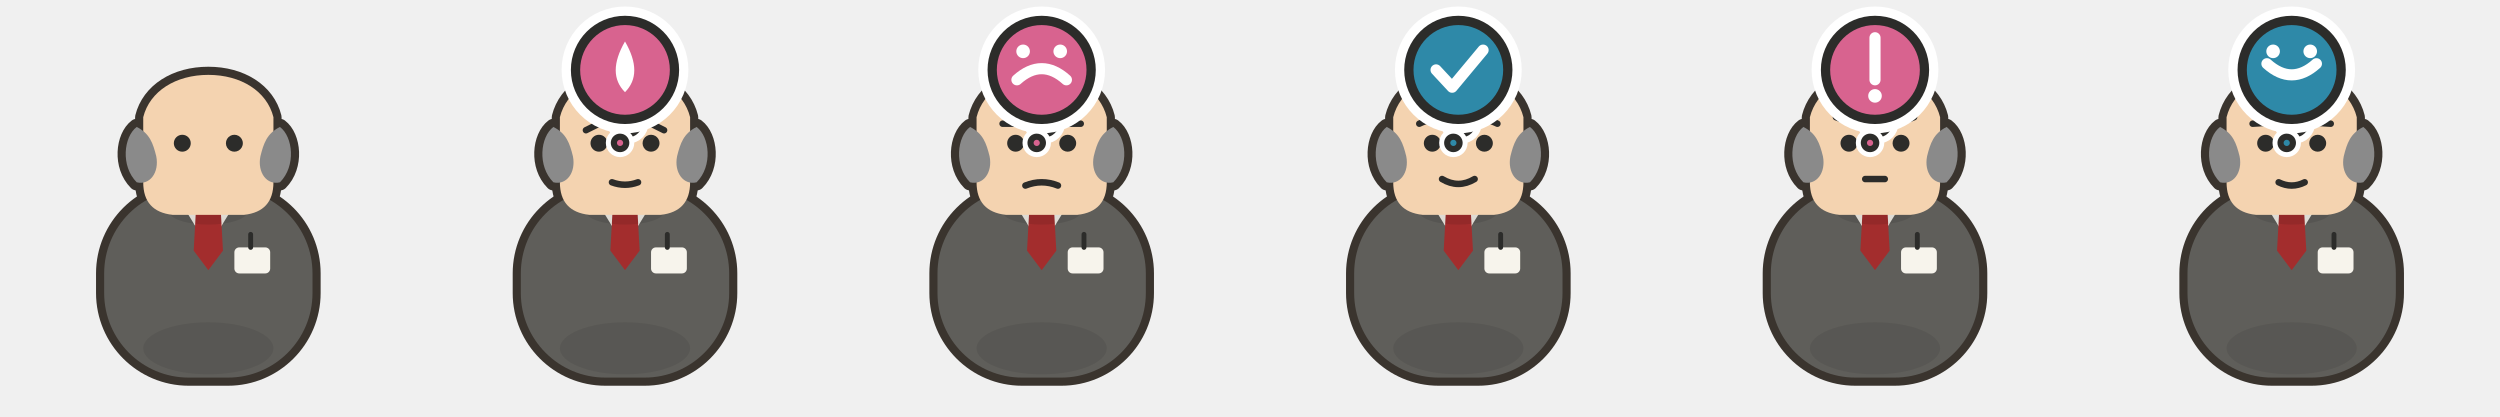
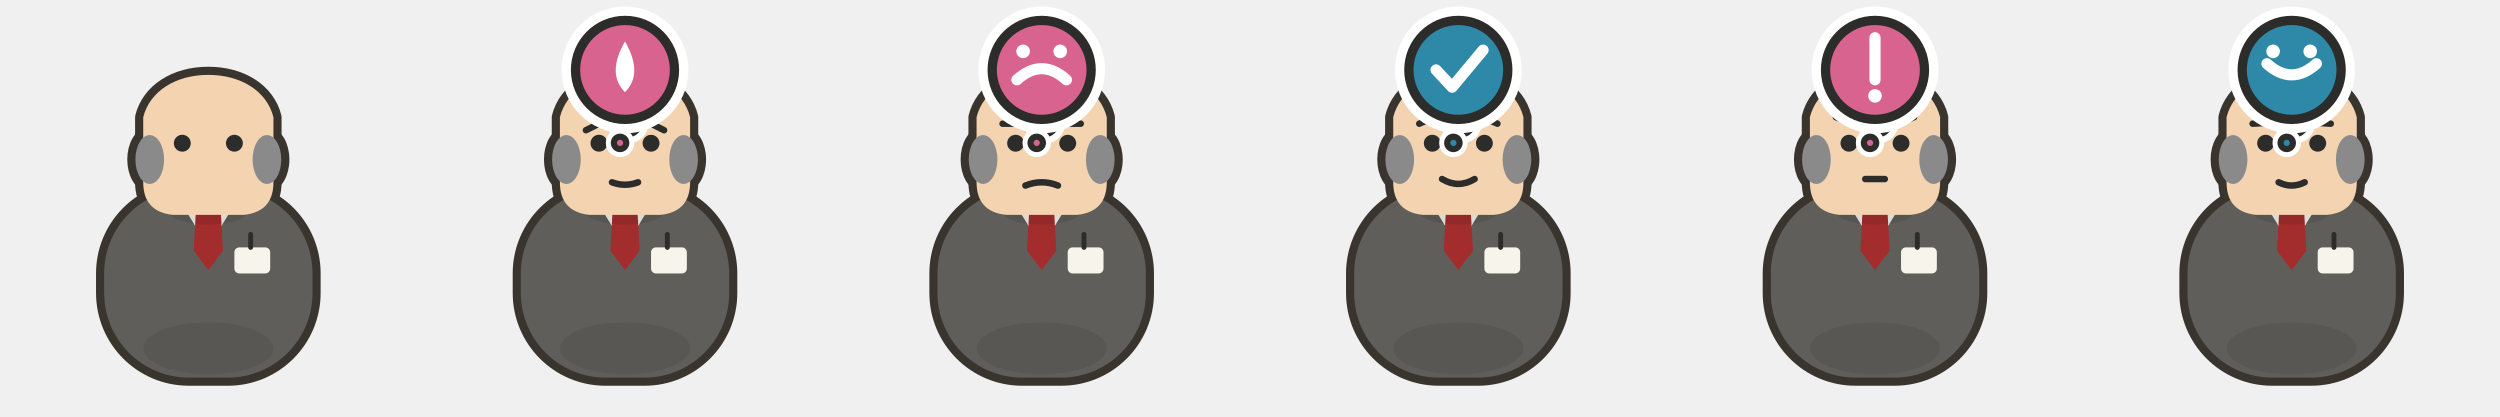
<svg xmlns="http://www.w3.org/2000/svg" viewBox="0 0 768 128" width="768" height="128">
  <g transform="translate(0 0)">
    <path d="M 48 113 a 16 4.5 0 1 0 32 0 a 16 4.5 0 1 0 -32 0 Z" fill="#000000" opacity="0.12" />
    <g transform="translate(64 0) scale(1 1) translate(-64 0)">
      <g transform="translate(64 87)">
        <path d="M -6 -29 h 12 a 26 26 0 0 1 26 26 v 6 a 26 26 0 0 1 -26 26 h -12 a 26 26 0 0 1 -26 -26 v -6 a 26 26 0 0 1 26 -26 Z" fill="#3A342E" stroke="#3A342E" stroke-width="5" stroke-linejoin="round" stroke-linecap="round" />
      </g>
    </g>
    <g transform="translate(64 58) scale(1) translate(-64 -58)">
      <g transform="translate(64 44)">
        <path d="M0-21C10-21 18-16 20-8L20 12Q20 21 11 22H-11Q-20 21-20 12L-20-8C-18-16-10-21 0-21Z" fill="#3A342E" stroke="#3A342E" stroke-width="5" stroke-linejoin="round" stroke-linecap="round" />
      </g>
      <g transform="translate(64 44)">
-         <path d="M -22 -5 C -26 -2 -27 7 -22 12 C -18 13 -15 9 -16 4 C -17 0 -18 -3 -22 -5 Z" fill="#3A342E" stroke="#3A342E" stroke-width="5" stroke-linejoin="round" stroke-linecap="round" />
-         <path d="M 22 -5 C 26 -2 27 7 22 12 C 18 13 15 9 16 4 C 17 0 18 -3 22 -5 Z" fill="#3A342E" stroke="#3A342E" stroke-width="5" stroke-linejoin="round" stroke-linecap="round" />
-       </g>
-     </g>
-     <g transform="translate(64 0) scale(1 1) translate(-64 0)">
-       <g transform="translate(64 87)">
-         <path d="M -6 -29 h 12 a 26 26 0 0 1 26 26 v 6 a 26 26 0 0 1 -26 26 h -12 a 26 26 0 0 1 -26 -26 v -6 a 26 26 0 0 1 26 -26 Z" fill="#5F5E5A" />
-         <path d="M -20 20 a 20 8 0 1 0 40 0 a 20 8 0 1 0 -40 0 Z" fill="#00000012" />
-       </g>
-       <g transform="translate(64 87)">
-         <path d="M -11 -29 L 0 -11 L 11 -29 Z" fill="#F5F2EA" />
-         <path d="M -3.5 -28 L 3.5 -28 L 4.5 -10 L 0 -4 L -4.5 -10 Z" fill="#A32D2D" />
-       </g>
-       <g transform="translate(64 80)">
-         <path d="M 9.5 -4 h 8 a 1.5 1.5 0 0 1 1.5 1.5 v 5 a 1.5 1.5 0 0 1 -1.5 1.5 h -8 a 1.5 1.5 0 0 1 -1.5 -1.5 v -5 a 1.5 1.5 0 0 1 1.5 -1.5 Z" fill="#F7F4EC" />
-         <path d="M 13 -4 L 13 -8" fill="none" stroke="#2C2C2A" stroke-width="1.5" stroke-linecap="round" stroke-linejoin="round" />
-       </g>
-       <g transform="translate(64 87)">
-         <path d="M -12 -22 a 12 4 0 1 0 24 0 a 12 4 0 1 0 -24 0 Z" fill="#00000018" />
-       </g>
-     </g>
-     <g transform="translate(64 58) scale(1) translate(-64 -58)">
-       <g transform="translate(64 44)">
-         <path d="M0-21C10-21 18-16 20-8L20 12Q20 21 11 22H-11Q-20 21-20 12L-20-8C-18-16-10-21 0-21Z" fill="#F4D3B0" />
-         <path d="M-10.6 0C-10.6 1.436-9.436 2.6-8 2.6-6.564 2.6-5.4 1.436-5.4 0-5.4-1.436-6.564-2.6-8-2.6-9.436-2.6-10.6-1.436-10.6 0Z" fill="#2C2C2A" />
-         <path d="M5.4 0C5.4 0.929 5.896 1.787 6.7 2.252 7.504 2.716 8.496 2.716 9.3 2.252 10.104 1.787 10.6 0.929 10.6 0 10.6-0.929 10.104-1.787 9.3-2.252 8.496-2.716 7.504-2.716 6.7-2.252 5.896-1.787 5.4-0.929 5.4 0Z" fill="#2C2C2A" />
-       </g>
-       <g transform="translate(64 44)">
-         <path d="M -22 -5 C -26 -2 -27 7 -22 12 C -18 13 -15 9 -16 4 C -17 0 -18 -3 -22 -5 Z" fill="#8A8A8A" />
-         <path d="M 22 -5 C 26 -2 27 7 22 12 C 18 13 15 9 16 4 C 17 0 18 -3 22 -5 Z" fill="#8A8A8A" />
+         <path d="M -22.4 5 a 4.4 7.5 0 1 0 8.8 0 a 4.4 7.5 0 1 0 -8.8 0 Z" fill="#3A342E" stroke="#3A342E" stroke-width="5" stroke-linejoin="round" stroke-linecap="round" />
+         <path d="M 13.6 5 a 4.4 7.5 0 1 0 8.8 0 a 4.4 7.5 0 1 0 -8.8 0 Z" fill="#3A342E" stroke="#3A342E" stroke-width="5" stroke-linejoin="round" stroke-linecap="round" />
+       </g>
+     </g>
+     <g transform="translate(64 0) scale(1 1) translate(-64 0)">
+       <g transform="translate(64 87)">
+         <path d="M -6 -29 h 12 a 26 26 0 0 1 26 26 v 6 a 26 26 0 0 1 -26 26 h -12 a 26 26 0 0 1 -26 -26 v -6 a 26 26 0 0 1 26 -26 Z" fill="#5F5E5A" />
+         <path d="M -20 20 a 20 8 0 1 0 40 0 a 20 8 0 1 0 -40 0 Z" fill="#00000012" />
+       </g>
+       <g transform="translate(64 87)">
+         <path d="M -11 -29 L 0 -11 L 11 -29 Z" fill="#F5F2EA" />
+         <path d="M -3.5 -28 L 3.5 -28 L 4.5 -10 L 0 -4 L -4.5 -10 Z" fill="#A32D2D" />
+       </g>
+       <g transform="translate(64 80)">
+         <path d="M 9.5 -4 h 8 a 1.5 1.5 0 0 1 1.5 1.5 v 5 a 1.5 1.5 0 0 1 -1.5 1.5 h -8 a 1.5 1.5 0 0 1 -1.5 -1.5 v -5 a 1.5 1.5 0 0 1 1.5 -1.5 Z" fill="#F7F4EC" />
+         <path d="M 13 -4 L 13 -8" fill="none" stroke="#2C2C2A" stroke-width="1.5" stroke-linecap="round" stroke-linejoin="round" />
+       </g>
+       <g transform="translate(64 87)">
+         <path d="M -12 -22 a 12 4 0 1 0 24 0 a 12 4 0 1 0 -24 0 Z" fill="#00000018" />
+       </g>
+     </g>
+     <g transform="translate(64 58) scale(1) translate(-64 -58)">
+       <g transform="translate(64 44)">
+         <path d="M0-21C10-21 18-16 20-8L20 12Q20 21 11 22H-11Q-20 21-20 12L-20-8C-18-16-10-21 0-21Z" fill="#F4D3B0" />
+         <path d="M-10.6 0C-10.6 1.436-9.436 2.6-8 2.6-6.564 2.6-5.4 1.436-5.4 0-5.4-1.436-6.564-2.6-8-2.6-9.436-2.6-10.6-1.436-10.6 0Z" fill="#2C2C2A" />
+         <path d="M5.4 0C5.4 0.929 5.896 1.787 6.7 2.252 7.504 2.716 8.496 2.716 9.3 2.252 10.104 1.787 10.6 0.929 10.6 0 10.6-0.929 10.104-1.787 9.3-2.252 8.496-2.716 7.504-2.716 6.7-2.252 5.896-1.787 5.4-0.929 5.4 0Z" fill="#2C2C2A" />
+       </g>
+       <g transform="translate(64 44)">
+         <path d="M -22.4 5 a 4.4 7.5 0 1 0 8.8 0 a 4.4 7.5 0 1 0 -8.8 0 Z" fill="#8A8A8A" />
+         <path d="M 13.6 5 a 4.4 7.5 0 1 0 8.8 0 a 4.4 7.5 0 1 0 -8.8 0 Z" fill="#8A8A8A" />
      </g>
    </g>
  </g>
  <g transform="translate(128 0)">
    <path d="M 48 113 a 16 4.5 0 1 0 32 0 a 16 4.5 0 1 0 -32 0 Z" fill="#000000" opacity="0.12" />
    <g transform="translate(64 0) scale(1 1) translate(-64 0)">
      <g transform="translate(64 87)">
        <path d="M -6 -29 h 12 a 26 26 0 0 1 26 26 v 6 a 26 26 0 0 1 -26 26 h -12 a 26 26 0 0 1 -26 -26 v -6 a 26 26 0 0 1 26 -26 Z" fill="#3A342E" stroke="#3A342E" stroke-width="5" stroke-linejoin="round" stroke-linecap="round" />
      </g>
    </g>
    <g transform="translate(64 58) scale(1) translate(-64 -58)">
      <g transform="translate(64 44)">
        <path d="M0-21C10-21 18-16 20-8L20 12Q20 21 11 22H-11Q-20 21-20 12L-20-8C-18-16-10-21 0-21Z" fill="#3A342E" stroke="#3A342E" stroke-width="5" stroke-linejoin="round" stroke-linecap="round" />
      </g>
      <g transform="translate(64 44)">
-         <path d="M -22 -5 C -26 -2 -27 7 -22 12 C -18 13 -15 9 -16 4 C -17 0 -18 -3 -22 -5 Z" fill="#3A342E" stroke="#3A342E" stroke-width="5" stroke-linejoin="round" stroke-linecap="round" />
-         <path d="M 22 -5 C 26 -2 27 7 22 12 C 18 13 15 9 16 4 C 17 0 18 -3 22 -5 Z" fill="#3A342E" stroke="#3A342E" stroke-width="5" stroke-linejoin="round" stroke-linecap="round" />
+         <path d="M -22.4 5 a 4.4 7.5 0 1 0 8.8 0 a 4.4 7.5 0 1 0 -8.8 0 Z" fill="#3A342E" stroke="#3A342E" stroke-width="5" stroke-linejoin="round" stroke-linecap="round" />
+         <path d="M 13.6 5 a 4.4 7.5 0 1 0 8.8 0 a 4.4 7.5 0 1 0 -8.8 0 Z" fill="#3A342E" stroke="#3A342E" stroke-width="5" stroke-linejoin="round" stroke-linecap="round" />
      </g>
    </g>
    <g transform="translate(64 0) scale(1 1) translate(-64 0)">
      <g transform="translate(64 87)">
        <path d="M -6 -29 h 12 a 26 26 0 0 1 26 26 v 6 a 26 26 0 0 1 -26 26 h -12 a 26 26 0 0 1 -26 -26 v -6 a 26 26 0 0 1 26 -26 Z" fill="#5F5E5A" />
        <path d="M -20 20 a 20 8 0 1 0 40 0 a 20 8 0 1 0 -40 0 Z" fill="#00000012" />
      </g>
      <g transform="translate(64 87)">
        <path d="M -11 -29 L 0 -11 L 11 -29 Z" fill="#F5F2EA" />
        <path d="M -3.5 -28 L 3.5 -28 L 4.5 -10 L 0 -4 L -4.5 -10 Z" fill="#A32D2D" />
      </g>
      <g transform="translate(64 80)">
        <path d="M 9.5 -4 h 8 a 1.5 1.5 0 0 1 1.5 1.5 v 5 a 1.5 1.5 0 0 1 -1.5 1.5 h -8 a 1.5 1.5 0 0 1 -1.5 -1.5 v -5 a 1.5 1.5 0 0 1 1.5 -1.5 Z" fill="#F7F4EC" />
        <path d="M 13 -4 L 13 -8" fill="none" stroke="#2C2C2A" stroke-width="1.5" stroke-linecap="round" stroke-linejoin="round" />
      </g>
      <g transform="translate(64 87)">
        <path d="M -12 -22 a 12 4 0 1 0 24 0 a 12 4 0 1 0 -24 0 Z" fill="#00000018" />
      </g>
    </g>
    <g transform="translate(64 58) scale(1) translate(-64 -58)">
      <g transform="translate(64 44)">
        <path d="M0-21C10-21 18-16 20-8L20 12Q20 21 11 22H-11Q-20 21-20 12L-20-8C-18-16-10-21 0-21Z" fill="#F4D3B0" />
        <path d="M-10.6 0C-10.6 1.436-9.436 2.6-8 2.6-6.564 2.6-5.4 1.436-5.4 0-5.4-1.436-6.564-2.6-8-2.6-9.436-2.6-10.6-1.436-10.6 0Z" fill="#2C2C2A" />
        <path d="M5.4 0C5.4 0.929 5.896 1.787 6.7 2.252 7.504 2.716 8.496 2.716 9.3 2.252 10.104 1.787 10.6 0.929 10.6 0 10.6-0.929 10.104-1.787 9.3-2.252 8.496-2.716 7.504-2.716 6.7-2.252 5.896-1.787 5.4-0.929 5.4 0Z" fill="#2C2C2A" />
      </g>
      <g transform="translate(64 44)">
        <path d="M -12 -4 L -4 -8" fill="none" stroke="#2C2C2A" stroke-width="2" stroke-linecap="round" stroke-linejoin="round" />
        <path d="M 4 -8 L 12 -4" fill="none" stroke="#2C2C2A" stroke-width="2" stroke-linecap="round" stroke-linejoin="round" />
        <path d="M -4 12 Q 0 13.5 4 12" fill="none" stroke="#2C2C2A" stroke-width="2" stroke-linecap="round" stroke-linejoin="round" />
      </g>
      <g transform="translate(64 44)">
-         <path d="M -22 -5 C -26 -2 -27 7 -22 12 C -18 13 -15 9 -16 4 C -17 0 -18 -3 -22 -5 Z" fill="#8A8A8A" />
-         <path d="M 22 -5 C 26 -2 27 7 22 12 C 18 13 15 9 16 4 C 17 0 18 -3 22 -5 Z" fill="#8A8A8A" />
+         <path d="M -22.4 5 a 4.4 7.5 0 1 0 8.8 0 a 4.4 7.5 0 1 0 -8.8 0 Z" fill="#8A8A8A" />
+         <path d="M 13.6 5 a 4.4 7.5 0 1 0 8.8 0 a 4.4 7.5 0 1 0 -8.8 0 Z" fill="#8A8A8A" />
      </g>
    </g>
    <g transform="translate(64 21.475) scale(1.9)">
      <path d="M -1.2 8.6 a 1.7 1.7 0 1 0 3.4 0 a 1.7 1.7 0 1 0 -3.4 0 Z" fill="none" stroke="#FFFFFF" stroke-width="3.2" stroke-linejoin="round" />
      <path d="M -1.2 8.6 a 1.7 1.7 0 1 0 3.4 0 a 1.7 1.7 0 1 0 -3.4 0 Z" fill="#D8638F" stroke="#2C2C2A" stroke-width="1.2" stroke-linejoin="round" />
      <path d="M -1.8 11.8 a 1 1 0 1 0 2 0 a 1 1 0 1 0 -2 0 Z" fill="none" stroke="#FFFFFF" stroke-width="2.6" stroke-linejoin="round" />
      <path d="M -1.8 11.8 a 1 1 0 1 0 2 0 a 1 1 0 1 0 -2 0 Z" fill="#D8638F" stroke="#2C2C2A" stroke-width="1" stroke-linejoin="round" />
      <path d="M -8 0 a 8 8 0 1 0 16 0 a 8 8 0 1 0 -16 0 Z" fill="none" stroke="#FFFFFF" stroke-width="4.5" stroke-linejoin="round" />
      <path d="M -8 0 a 8 8 0 1 0 16 0 a 8 8 0 1 0 -16 0 Z" fill="#D8638F" stroke="#2C2C2A" stroke-width="1.5" stroke-linejoin="round" />
      <path d="M 0 -4.6 Q 3 0.6 0 3.6 Q -3 0.6 0 -4.6 Z" fill="#FFFFFF" />
    </g>
  </g>
  <g transform="translate(256 0)">
    <path d="M 48 113 a 16 4.5 0 1 0 32 0 a 16 4.5 0 1 0 -32 0 Z" fill="#000000" opacity="0.12" />
    <g transform="translate(64 0) scale(1 1) translate(-64 0)">
      <g transform="translate(64 87)">
        <path d="M -6 -29 h 12 a 26 26 0 0 1 26 26 v 6 a 26 26 0 0 1 -26 26 h -12 a 26 26 0 0 1 -26 -26 v -6 a 26 26 0 0 1 26 -26 Z" fill="#3A342E" stroke="#3A342E" stroke-width="5" stroke-linejoin="round" stroke-linecap="round" />
      </g>
    </g>
    <g transform="translate(64 58) scale(1) translate(-64 -58)">
      <g transform="translate(64 44)">
        <path d="M0-21C10-21 18-16 20-8L20 12Q20 21 11 22H-11Q-20 21-20 12L-20-8C-18-16-10-21 0-21Z" fill="#3A342E" stroke="#3A342E" stroke-width="5" stroke-linejoin="round" stroke-linecap="round" />
      </g>
      <g transform="translate(64 44)">
-         <path d="M -22 -5 C -26 -2 -27 7 -22 12 C -18 13 -15 9 -16 4 C -17 0 -18 -3 -22 -5 Z" fill="#3A342E" stroke="#3A342E" stroke-width="5" stroke-linejoin="round" stroke-linecap="round" />
-         <path d="M 22 -5 C 26 -2 27 7 22 12 C 18 13 15 9 16 4 C 17 0 18 -3 22 -5 Z" fill="#3A342E" stroke="#3A342E" stroke-width="5" stroke-linejoin="round" stroke-linecap="round" />
+         <path d="M -22.4 5 a 4.4 7.5 0 1 0 8.8 0 a 4.4 7.5 0 1 0 -8.8 0 Z" fill="#3A342E" stroke="#3A342E" stroke-width="5" stroke-linejoin="round" stroke-linecap="round" />
+         <path d="M 13.6 5 a 4.4 7.5 0 1 0 8.8 0 a 4.4 7.5 0 1 0 -8.8 0 Z" fill="#3A342E" stroke="#3A342E" stroke-width="5" stroke-linejoin="round" stroke-linecap="round" />
      </g>
    </g>
    <g transform="translate(64 0) scale(1 1) translate(-64 0)">
      <g transform="translate(64 87)">
        <path d="M -6 -29 h 12 a 26 26 0 0 1 26 26 v 6 a 26 26 0 0 1 -26 26 h -12 a 26 26 0 0 1 -26 -26 v -6 a 26 26 0 0 1 26 -26 Z" fill="#5F5E5A" />
        <path d="M -20 20 a 20 8 0 1 0 40 0 a 20 8 0 1 0 -40 0 Z" fill="#00000012" />
      </g>
      <g transform="translate(64 87)">
        <path d="M -11 -29 L 0 -11 L 11 -29 Z" fill="#F5F2EA" />
        <path d="M -3.5 -28 L 3.5 -28 L 4.5 -10 L 0 -4 L -4.5 -10 Z" fill="#A32D2D" />
      </g>
      <g transform="translate(64 80)">
        <path d="M 9.5 -4 h 8 a 1.5 1.5 0 0 1 1.5 1.5 v 5 a 1.5 1.5 0 0 1 -1.5 1.5 h -8 a 1.5 1.5 0 0 1 -1.5 -1.5 v -5 a 1.5 1.5 0 0 1 1.5 -1.5 Z" fill="#F7F4EC" />
        <path d="M 13 -4 L 13 -8" fill="none" stroke="#2C2C2A" stroke-width="1.5" stroke-linecap="round" stroke-linejoin="round" />
      </g>
      <g transform="translate(64 87)">
        <path d="M -12 -22 a 12 4 0 1 0 24 0 a 12 4 0 1 0 -24 0 Z" fill="#00000018" />
      </g>
    </g>
    <g transform="translate(64 58) scale(1) translate(-64 -58)">
      <g transform="translate(64 44)">
        <path d="M0-21C10-21 18-16 20-8L20 12Q20 21 11 22H-11Q-20 21-20 12L-20-8C-18-16-10-21 0-21Z" fill="#F4D3B0" />
        <path d="M-10.6 0C-10.6 1.436-9.436 2.6-8 2.6-6.564 2.6-5.4 1.436-5.4 0-5.4-1.436-6.564-2.6-8-2.6-9.436-2.6-10.6-1.436-10.6 0Z" fill="#2C2C2A" />
        <path d="M5.4 0C5.4 0.929 5.896 1.787 6.7 2.252 7.504 2.716 8.496 2.716 9.3 2.252 10.104 1.787 10.6 0.929 10.6 0 10.6-0.929 10.104-1.787 9.3-2.252 8.496-2.716 7.504-2.716 6.7-2.252 5.896-1.787 5.4-0.929 5.4 0Z" fill="#2C2C2A" />
      </g>
      <g transform="translate(64 44)">
        <path d="M -12 -6 L -4 -6" fill="none" stroke="#2C2C2A" stroke-width="2" stroke-linecap="round" stroke-linejoin="round" />
        <path d="M 4 -6 L 12 -6" fill="none" stroke="#2C2C2A" stroke-width="2" stroke-linecap="round" stroke-linejoin="round" />
        <path d="M -5 13 Q 0 11 5 13" fill="none" stroke="#2C2C2A" stroke-width="2" stroke-linecap="round" stroke-linejoin="round" />
      </g>
      <g transform="translate(64 44)">
-         <path d="M -22 -5 C -26 -2 -27 7 -22 12 C -18 13 -15 9 -16 4 C -17 0 -18 -3 -22 -5 Z" fill="#8A8A8A" />
-         <path d="M 22 -5 C 26 -2 27 7 22 12 C 18 13 15 9 16 4 C 17 0 18 -3 22 -5 Z" fill="#8A8A8A" />
+         <path d="M -22.4 5 a 4.4 7.5 0 1 0 8.8 0 a 4.4 7.5 0 1 0 -8.8 0 Z" fill="#8A8A8A" />
+         <path d="M 13.6 5 a 4.4 7.5 0 1 0 8.8 0 a 4.4 7.5 0 1 0 -8.8 0 Z" fill="#8A8A8A" />
      </g>
    </g>
    <g transform="translate(64 21.475) scale(1.9)">
      <path d="M -1.2 8.6 a 1.7 1.7 0 1 0 3.4 0 a 1.7 1.7 0 1 0 -3.4 0 Z" fill="none" stroke="#FFFFFF" stroke-width="3.2" stroke-linejoin="round" />
      <path d="M -1.2 8.6 a 1.7 1.7 0 1 0 3.4 0 a 1.7 1.7 0 1 0 -3.4 0 Z" fill="#D8638F" stroke="#2C2C2A" stroke-width="1.2" stroke-linejoin="round" />
      <path d="M -1.8 11.8 a 1 1 0 1 0 2 0 a 1 1 0 1 0 -2 0 Z" fill="none" stroke="#FFFFFF" stroke-width="2.6" stroke-linejoin="round" />
      <path d="M -1.8 11.8 a 1 1 0 1 0 2 0 a 1 1 0 1 0 -2 0 Z" fill="#D8638F" stroke="#2C2C2A" stroke-width="1" stroke-linejoin="round" />
      <path d="M -8 0 a 8 8 0 1 0 16 0 a 8 8 0 1 0 -16 0 Z" fill="none" stroke="#FFFFFF" stroke-width="4.5" stroke-linejoin="round" />
      <path d="M -8 0 a 8 8 0 1 0 16 0 a 8 8 0 1 0 -16 0 Z" fill="#D8638F" stroke="#2C2C2A" stroke-width="1.5" stroke-linejoin="round" />
      <path d="M -4 1.6 Q 0 -2 4 1.6" fill="none" stroke="#FFFFFF" stroke-width="1.8" stroke-linecap="round" stroke-linejoin="round" />
      <path d="M -4.1 -3 a 1.1 1.1 0 1 0 2.2 0 a 1.1 1.1 0 1 0 -2.2 0 Z" fill="#FFFFFF" />
      <path d="M 1.9 -3 a 1.1 1.1 0 1 0 2.2 0 a 1.1 1.1 0 1 0 -2.2 0 Z" fill="#FFFFFF" />
    </g>
  </g>
  <g transform="translate(384 0)">
    <path d="M 48 113 a 16 4.5 0 1 0 32 0 a 16 4.5 0 1 0 -32 0 Z" fill="#000000" opacity="0.12" />
    <g transform="translate(64 0) scale(1 1) translate(-64 0)">
      <g transform="translate(64 87)">
        <path d="M -6 -29 h 12 a 26 26 0 0 1 26 26 v 6 a 26 26 0 0 1 -26 26 h -12 a 26 26 0 0 1 -26 -26 v -6 a 26 26 0 0 1 26 -26 Z" fill="#3A342E" stroke="#3A342E" stroke-width="5" stroke-linejoin="round" stroke-linecap="round" />
      </g>
    </g>
    <g transform="translate(64 58) scale(1) translate(-64 -58)">
      <g transform="translate(64 44)">
        <path d="M0-21C10-21 18-16 20-8L20 12Q20 21 11 22H-11Q-20 21-20 12L-20-8C-18-16-10-21 0-21Z" fill="#3A342E" stroke="#3A342E" stroke-width="5" stroke-linejoin="round" stroke-linecap="round" />
      </g>
      <g transform="translate(64 44)">
-         <path d="M -22 -5 C -26 -2 -27 7 -22 12 C -18 13 -15 9 -16 4 C -17 0 -18 -3 -22 -5 Z" fill="#3A342E" stroke="#3A342E" stroke-width="5" stroke-linejoin="round" stroke-linecap="round" />
-         <path d="M 22 -5 C 26 -2 27 7 22 12 C 18 13 15 9 16 4 C 17 0 18 -3 22 -5 Z" fill="#3A342E" stroke="#3A342E" stroke-width="5" stroke-linejoin="round" stroke-linecap="round" />
+         <path d="M -22.4 5 a 4.4 7.5 0 1 0 8.8 0 a 4.4 7.5 0 1 0 -8.8 0 Z" fill="#3A342E" stroke="#3A342E" stroke-width="5" stroke-linejoin="round" stroke-linecap="round" />
+         <path d="M 13.6 5 a 4.4 7.5 0 1 0 8.8 0 a 4.4 7.5 0 1 0 -8.8 0 Z" fill="#3A342E" stroke="#3A342E" stroke-width="5" stroke-linejoin="round" stroke-linecap="round" />
      </g>
    </g>
    <g transform="translate(64 0) scale(1 1) translate(-64 0)">
      <g transform="translate(64 87)">
        <path d="M -6 -29 h 12 a 26 26 0 0 1 26 26 v 6 a 26 26 0 0 1 -26 26 h -12 a 26 26 0 0 1 -26 -26 v -6 a 26 26 0 0 1 26 -26 Z" fill="#5F5E5A" />
        <path d="M -20 20 a 20 8 0 1 0 40 0 a 20 8 0 1 0 -40 0 Z" fill="#00000012" />
      </g>
      <g transform="translate(64 87)">
        <path d="M -11 -29 L 0 -11 L 11 -29 Z" fill="#F5F2EA" />
        <path d="M -3.5 -28 L 3.5 -28 L 4.5 -10 L 0 -4 L -4.5 -10 Z" fill="#A32D2D" />
      </g>
      <g transform="translate(64 80)">
        <path d="M 9.5 -4 h 8 a 1.5 1.5 0 0 1 1.5 1.5 v 5 a 1.5 1.5 0 0 1 -1.5 1.5 h -8 a 1.5 1.5 0 0 1 -1.5 -1.5 v -5 a 1.5 1.5 0 0 1 1.5 -1.5 Z" fill="#F7F4EC" />
        <path d="M 13 -4 L 13 -8" fill="none" stroke="#2C2C2A" stroke-width="1.5" stroke-linecap="round" stroke-linejoin="round" />
      </g>
      <g transform="translate(64 87)">
        <path d="M -12 -22 a 12 4 0 1 0 24 0 a 12 4 0 1 0 -24 0 Z" fill="#00000018" />
      </g>
    </g>
    <g transform="translate(64 58) scale(1) translate(-64 -58)">
      <g transform="translate(64 44)">
        <path d="M0-21C10-21 18-16 20-8L20 12Q20 21 11 22H-11Q-20 21-20 12L-20-8C-18-16-10-21 0-21Z" fill="#F4D3B0" />
        <path d="M-10.6 0C-10.6 1.436-9.436 2.6-8 2.6-6.564 2.6-5.4 1.436-5.4 0-5.4-1.436-6.564-2.6-8-2.6-9.436-2.6-10.6-1.436-10.6 0Z" fill="#2C2C2A" />
        <path d="M5.4 0C5.4 0.929 5.896 1.787 6.7 2.252 7.504 2.716 8.496 2.716 9.3 2.252 10.104 1.787 10.6 0.929 10.6 0 10.6-0.929 10.104-1.787 9.3-2.252 8.496-2.716 7.504-2.716 6.7-2.252 5.896-1.787 5.4-0.929 5.4 0Z" fill="#2C2C2A" />
      </g>
      <g transform="translate(64 44)">
        <path d="M -12 -6 Q -8 -8 -4 -7" fill="none" stroke="#2C2C2A" stroke-width="2" stroke-linecap="round" stroke-linejoin="round" />
        <path d="M 4 -7 Q 8 -8 12 -6" fill="none" stroke="#2C2C2A" stroke-width="2" stroke-linecap="round" stroke-linejoin="round" />
        <path d="M -5 11 Q 0 14 5 11" fill="none" stroke="#2C2C2A" stroke-width="2" stroke-linecap="round" stroke-linejoin="round" />
      </g>
      <g transform="translate(64 44)">
-         <path d="M -22 -5 C -26 -2 -27 7 -22 12 C -18 13 -15 9 -16 4 C -17 0 -18 -3 -22 -5 Z" fill="#8A8A8A" />
-         <path d="M 22 -5 C 26 -2 27 7 22 12 C 18 13 15 9 16 4 C 17 0 18 -3 22 -5 Z" fill="#8A8A8A" />
+         <path d="M -22.4 5 a 4.4 7.5 0 1 0 8.8 0 a 4.4 7.5 0 1 0 -8.8 0 Z" fill="#8A8A8A" />
+         <path d="M 13.6 5 a 4.4 7.5 0 1 0 8.8 0 a 4.4 7.5 0 1 0 -8.8 0 Z" fill="#8A8A8A" />
      </g>
    </g>
    <g transform="translate(64 21.475) scale(1.9)">
      <path d="M -1.2 8.6 a 1.7 1.7 0 1 0 3.4 0 a 1.7 1.7 0 1 0 -3.4 0 Z" fill="none" stroke="#FFFFFF" stroke-width="3.2" stroke-linejoin="round" />
      <path d="M -1.2 8.6 a 1.7 1.7 0 1 0 3.4 0 a 1.7 1.7 0 1 0 -3.4 0 Z" fill="#2E89A8" stroke="#2C2C2A" stroke-width="1.2" stroke-linejoin="round" />
      <path d="M -1.8 11.8 a 1 1 0 1 0 2 0 a 1 1 0 1 0 -2 0 Z" fill="none" stroke="#FFFFFF" stroke-width="2.6" stroke-linejoin="round" />
      <path d="M -1.8 11.8 a 1 1 0 1 0 2 0 a 1 1 0 1 0 -2 0 Z" fill="#2E89A8" stroke="#2C2C2A" stroke-width="1" stroke-linejoin="round" />
      <path d="M -8 0 a 8 8 0 1 0 16 0 a 8 8 0 1 0 -16 0 Z" fill="none" stroke="#FFFFFF" stroke-width="4.5" stroke-linejoin="round" />
      <path d="M -8 0 a 8 8 0 1 0 16 0 a 8 8 0 1 0 -16 0 Z" fill="#2E89A8" stroke="#2C2C2A" stroke-width="1.5" stroke-linejoin="round" />
      <path d="M -3.6 0 L -1 2.8 L 4 -3.2" fill="none" stroke="#FFFFFF" stroke-width="1.8" stroke-linecap="round" stroke-linejoin="round" />
    </g>
  </g>
  <g transform="translate(512 0)">
    <path d="M 48 113 a 16 4.5 0 1 0 32 0 a 16 4.5 0 1 0 -32 0 Z" fill="#000000" opacity="0.12" />
    <g transform="translate(64 0) scale(1 1) translate(-64 0)">
      <g transform="translate(64 87)">
        <path d="M -6 -29 h 12 a 26 26 0 0 1 26 26 v 6 a 26 26 0 0 1 -26 26 h -12 a 26 26 0 0 1 -26 -26 v -6 a 26 26 0 0 1 26 -26 Z" fill="#3A342E" stroke="#3A342E" stroke-width="5" stroke-linejoin="round" stroke-linecap="round" />
      </g>
    </g>
    <g transform="translate(64 58) scale(1) translate(-64 -58)">
      <g transform="translate(64 44)">
        <path d="M0-21C10-21 18-16 20-8L20 12Q20 21 11 22H-11Q-20 21-20 12L-20-8C-18-16-10-21 0-21Z" fill="#3A342E" stroke="#3A342E" stroke-width="5" stroke-linejoin="round" stroke-linecap="round" />
      </g>
      <g transform="translate(64 44)">
-         <path d="M -22 -5 C -26 -2 -27 7 -22 12 C -18 13 -15 9 -16 4 C -17 0 -18 -3 -22 -5 Z" fill="#3A342E" stroke="#3A342E" stroke-width="5" stroke-linejoin="round" stroke-linecap="round" />
-         <path d="M 22 -5 C 26 -2 27 7 22 12 C 18 13 15 9 16 4 C 17 0 18 -3 22 -5 Z" fill="#3A342E" stroke="#3A342E" stroke-width="5" stroke-linejoin="round" stroke-linecap="round" />
+         <path d="M -22.4 5 a 4.4 7.5 0 1 0 8.8 0 a 4.4 7.5 0 1 0 -8.8 0 Z" fill="#3A342E" stroke="#3A342E" stroke-width="5" stroke-linejoin="round" stroke-linecap="round" />
+         <path d="M 13.6 5 a 4.4 7.5 0 1 0 8.8 0 a 4.4 7.5 0 1 0 -8.8 0 Z" fill="#3A342E" stroke="#3A342E" stroke-width="5" stroke-linejoin="round" stroke-linecap="round" />
      </g>
    </g>
    <g transform="translate(64 0) scale(1 1) translate(-64 0)">
      <g transform="translate(64 87)">
        <path d="M -6 -29 h 12 a 26 26 0 0 1 26 26 v 6 a 26 26 0 0 1 -26 26 h -12 a 26 26 0 0 1 -26 -26 v -6 a 26 26 0 0 1 26 -26 Z" fill="#5F5E5A" />
        <path d="M -20 20 a 20 8 0 1 0 40 0 a 20 8 0 1 0 -40 0 Z" fill="#00000012" />
      </g>
      <g transform="translate(64 87)">
        <path d="M -11 -29 L 0 -11 L 11 -29 Z" fill="#F5F2EA" />
        <path d="M -3.5 -28 L 3.5 -28 L 4.5 -10 L 0 -4 L -4.5 -10 Z" fill="#A32D2D" />
      </g>
      <g transform="translate(64 80)">
        <path d="M 9.5 -4 h 8 a 1.5 1.5 0 0 1 1.5 1.5 v 5 a 1.5 1.5 0 0 1 -1.5 1.5 h -8 a 1.5 1.5 0 0 1 -1.5 -1.5 v -5 a 1.5 1.5 0 0 1 1.5 -1.5 Z" fill="#F7F4EC" />
        <path d="M 13 -4 L 13 -8" fill="none" stroke="#2C2C2A" stroke-width="1.5" stroke-linecap="round" stroke-linejoin="round" />
      </g>
      <g transform="translate(64 87)">
        <path d="M -12 -22 a 12 4 0 1 0 24 0 a 12 4 0 1 0 -24 0 Z" fill="#00000018" />
      </g>
    </g>
    <g transform="translate(64 58) scale(1) translate(-64 -58)">
      <g transform="translate(64 44)">
        <path d="M0-21C10-21 18-16 20-8L20 12Q20 21 11 22H-11Q-20 21-20 12L-20-8C-18-16-10-21 0-21Z" fill="#F4D3B0" />
        <path d="M-10.6 0C-10.6 1.436-9.436 2.6-8 2.6-6.564 2.6-5.4 1.436-5.4 0-5.4-1.436-6.564-2.6-8-2.6-9.436-2.6-10.6-1.436-10.6 0Z" fill="#2C2C2A" />
        <path d="M5.4 0C5.4 0.929 5.896 1.787 6.7 2.252 7.504 2.716 8.496 2.716 9.3 2.252 10.104 1.787 10.6 0.929 10.6 0 10.6-0.929 10.104-1.787 9.3-2.252 8.496-2.716 7.504-2.716 6.7-2.252 5.896-1.787 5.4-0.929 5.4 0Z" fill="#2C2C2A" />
      </g>
      <g transform="translate(64 44)">
        <path d="M -12 -8 L -4 -5" fill="none" stroke="#2C2C2A" stroke-width="2" stroke-linecap="round" stroke-linejoin="round" />
        <path d="M 4 -5 L 12 -8" fill="none" stroke="#2C2C2A" stroke-width="2" stroke-linecap="round" stroke-linejoin="round" />
        <path d="M -3 11 L 3 11" fill="none" stroke="#2C2C2A" stroke-width="2" stroke-linecap="round" stroke-linejoin="round" />
      </g>
      <g transform="translate(64 44)">
-         <path d="M -22 -5 C -26 -2 -27 7 -22 12 C -18 13 -15 9 -16 4 C -17 0 -18 -3 -22 -5 Z" fill="#8A8A8A" />
-         <path d="M 22 -5 C 26 -2 27 7 22 12 C 18 13 15 9 16 4 C 17 0 18 -3 22 -5 Z" fill="#8A8A8A" />
+         <path d="M -22.4 5 a 4.4 7.5 0 1 0 8.8 0 a 4.4 7.5 0 1 0 -8.8 0 Z" fill="#8A8A8A" />
+         <path d="M 13.6 5 a 4.4 7.5 0 1 0 8.8 0 a 4.4 7.5 0 1 0 -8.8 0 Z" fill="#8A8A8A" />
      </g>
    </g>
    <g transform="translate(64 21.475) scale(1.9)">
      <path d="M -1.2 8.6 a 1.7 1.7 0 1 0 3.4 0 a 1.7 1.7 0 1 0 -3.4 0 Z" fill="none" stroke="#FFFFFF" stroke-width="3.2" stroke-linejoin="round" />
      <path d="M -1.2 8.6 a 1.7 1.7 0 1 0 3.4 0 a 1.7 1.7 0 1 0 -3.4 0 Z" fill="#D8638F" stroke="#2C2C2A" stroke-width="1.2" stroke-linejoin="round" />
      <path d="M -1.8 11.8 a 1 1 0 1 0 2 0 a 1 1 0 1 0 -2 0 Z" fill="none" stroke="#FFFFFF" stroke-width="2.6" stroke-linejoin="round" />
      <path d="M -1.8 11.8 a 1 1 0 1 0 2 0 a 1 1 0 1 0 -2 0 Z" fill="#D8638F" stroke="#2C2C2A" stroke-width="1" stroke-linejoin="round" />
      <path d="M -8 0 a 8 8 0 1 0 16 0 a 8 8 0 1 0 -16 0 Z" fill="none" stroke="#FFFFFF" stroke-width="4.5" stroke-linejoin="round" />
      <path d="M -8 0 a 8 8 0 1 0 16 0 a 8 8 0 1 0 -16 0 Z" fill="#D8638F" stroke="#2C2C2A" stroke-width="1.5" stroke-linejoin="round" />
      <path d="M 0 -5.2 L 0 1.6" fill="none" stroke="#FFFFFF" stroke-width="1.8" stroke-linecap="round" stroke-linejoin="round" />
      <path d="M -1.1 4.2 a 1.1 1.1 0 1 0 2.2 0 a 1.1 1.1 0 1 0 -2.2 0 Z" fill="#FFFFFF" />
    </g>
  </g>
  <g transform="translate(640 0)">
    <path d="M 48 113 a 16 4.5 0 1 0 32 0 a 16 4.5 0 1 0 -32 0 Z" fill="#000000" opacity="0.12" />
    <g transform="translate(64 0) scale(1 1) translate(-64 0)">
      <g transform="translate(64 87)">
        <path d="M -6 -29 h 12 a 26 26 0 0 1 26 26 v 6 a 26 26 0 0 1 -26 26 h -12 a 26 26 0 0 1 -26 -26 v -6 a 26 26 0 0 1 26 -26 Z" fill="#3A342E" stroke="#3A342E" stroke-width="5" stroke-linejoin="round" stroke-linecap="round" />
      </g>
    </g>
    <g transform="translate(64 58) scale(1) translate(-64 -58)">
      <g transform="translate(64 44)">
        <path d="M0-21C10-21 18-16 20-8L20 12Q20 21 11 22H-11Q-20 21-20 12L-20-8C-18-16-10-21 0-21Z" fill="#3A342E" stroke="#3A342E" stroke-width="5" stroke-linejoin="round" stroke-linecap="round" />
      </g>
      <g transform="translate(64 44)">
-         <path d="M -22 -5 C -26 -2 -27 7 -22 12 C -18 13 -15 9 -16 4 C -17 0 -18 -3 -22 -5 Z" fill="#3A342E" stroke="#3A342E" stroke-width="5" stroke-linejoin="round" stroke-linecap="round" />
-         <path d="M 22 -5 C 26 -2 27 7 22 12 C 18 13 15 9 16 4 C 17 0 18 -3 22 -5 Z" fill="#3A342E" stroke="#3A342E" stroke-width="5" stroke-linejoin="round" stroke-linecap="round" />
+         <path d="M -22.4 5 a 4.4 7.5 0 1 0 8.8 0 a 4.4 7.5 0 1 0 -8.8 0 Z" fill="#3A342E" stroke="#3A342E" stroke-width="5" stroke-linejoin="round" stroke-linecap="round" />
+         <path d="M 13.6 5 a 4.4 7.5 0 1 0 8.8 0 a 4.4 7.5 0 1 0 -8.8 0 Z" fill="#3A342E" stroke="#3A342E" stroke-width="5" stroke-linejoin="round" stroke-linecap="round" />
      </g>
    </g>
    <g transform="translate(64 0) scale(1 1) translate(-64 0)">
      <g transform="translate(64 87)">
        <path d="M -6 -29 h 12 a 26 26 0 0 1 26 26 v 6 a 26 26 0 0 1 -26 26 h -12 a 26 26 0 0 1 -26 -26 v -6 a 26 26 0 0 1 26 -26 Z" fill="#5F5E5A" />
        <path d="M -20 20 a 20 8 0 1 0 40 0 a 20 8 0 1 0 -40 0 Z" fill="#00000012" />
      </g>
      <g transform="translate(64 87)">
        <path d="M -11 -29 L 0 -11 L 11 -29 Z" fill="#F5F2EA" />
        <path d="M -3.5 -28 L 3.5 -28 L 4.5 -10 L 0 -4 L -4.5 -10 Z" fill="#A32D2D" />
      </g>
      <g transform="translate(64 80)">
        <path d="M 9.5 -4 h 8 a 1.5 1.5 0 0 1 1.5 1.5 v 5 a 1.5 1.5 0 0 1 -1.5 1.5 h -8 a 1.5 1.5 0 0 1 -1.5 -1.5 v -5 a 1.5 1.5 0 0 1 1.5 -1.5 Z" fill="#F7F4EC" />
        <path d="M 13 -4 L 13 -8" fill="none" stroke="#2C2C2A" stroke-width="1.5" stroke-linecap="round" stroke-linejoin="round" />
      </g>
      <g transform="translate(64 87)">
        <path d="M -12 -22 a 12 4 0 1 0 24 0 a 12 4 0 1 0 -24 0 Z" fill="#00000018" />
      </g>
    </g>
    <g transform="translate(64 58) scale(1) translate(-64 -58)">
      <g transform="translate(64 44)">
        <path d="M0-21C10-21 18-16 20-8L20 12Q20 21 11 22H-11Q-20 21-20 12L-20-8C-18-16-10-21 0-21Z" fill="#F4D3B0" />
        <path d="M-10.6 0C-10.6 1.436-9.436 2.6-8 2.6-6.564 2.6-5.4 1.436-5.4 0-5.4-1.436-6.564-2.6-8-2.6-9.436-2.6-10.6-1.436-10.6 0Z" fill="#2C2C2A" />
        <path d="M5.4 0C5.4 0.929 5.896 1.787 6.7 2.252 7.504 2.716 8.496 2.716 9.3 2.252 10.104 1.787 10.6 0.929 10.6 0 10.6-0.929 10.104-1.787 9.3-2.252 8.496-2.716 7.504-2.716 6.7-2.252 5.896-1.787 5.4-0.929 5.4 0Z" fill="#2C2C2A" />
      </g>
      <g transform="translate(64 44)">
        <path d="M -12 -6 L -4 -6.5" fill="none" stroke="#2C2C2A" stroke-width="2" stroke-linecap="round" stroke-linejoin="round" />
        <path d="M 4 -6.5 L 12 -6" fill="none" stroke="#2C2C2A" stroke-width="2" stroke-linecap="round" stroke-linejoin="round" />
        <path d="M -4 12 Q 0 14 4 12" fill="none" stroke="#2C2C2A" stroke-width="2" stroke-linecap="round" stroke-linejoin="round" />
      </g>
      <g transform="translate(64 44)">
-         <path d="M -22 -5 C -26 -2 -27 7 -22 12 C -18 13 -15 9 -16 4 C -17 0 -18 -3 -22 -5 Z" fill="#8A8A8A" />
-         <path d="M 22 -5 C 26 -2 27 7 22 12 C 18 13 15 9 16 4 C 17 0 18 -3 22 -5 Z" fill="#8A8A8A" />
+         <path d="M -22.4 5 a 4.4 7.5 0 1 0 8.8 0 a 4.4 7.5 0 1 0 -8.8 0 Z" fill="#8A8A8A" />
+         <path d="M 13.6 5 a 4.4 7.5 0 1 0 8.8 0 a 4.4 7.5 0 1 0 -8.8 0 Z" fill="#8A8A8A" />
      </g>
    </g>
    <g transform="translate(64 21.475) scale(1.9)">
      <path d="M -1.2 8.6 a 1.7 1.7 0 1 0 3.4 0 a 1.7 1.7 0 1 0 -3.4 0 Z" fill="none" stroke="#FFFFFF" stroke-width="3.2" stroke-linejoin="round" />
      <path d="M -1.2 8.6 a 1.7 1.7 0 1 0 3.4 0 a 1.7 1.7 0 1 0 -3.4 0 Z" fill="#2E89A8" stroke="#2C2C2A" stroke-width="1.2" stroke-linejoin="round" />
      <path d="M -1.8 11.8 a 1 1 0 1 0 2 0 a 1 1 0 1 0 -2 0 Z" fill="none" stroke="#FFFFFF" stroke-width="2.6" stroke-linejoin="round" />
      <path d="M -1.8 11.8 a 1 1 0 1 0 2 0 a 1 1 0 1 0 -2 0 Z" fill="#2E89A8" stroke="#2C2C2A" stroke-width="1" stroke-linejoin="round" />
      <path d="M -8 0 a 8 8 0 1 0 16 0 a 8 8 0 1 0 -16 0 Z" fill="none" stroke="#FFFFFF" stroke-width="4.5" stroke-linejoin="round" />
      <path d="M -8 0 a 8 8 0 1 0 16 0 a 8 8 0 1 0 -16 0 Z" fill="#2E89A8" stroke="#2C2C2A" stroke-width="1.5" stroke-linejoin="round" />
      <path d="M -4 -1 Q 0 2.6 4 -1" fill="none" stroke="#FFFFFF" stroke-width="1.8" stroke-linecap="round" stroke-linejoin="round" />
      <path d="M -4.1 -3 a 1.1 1.1 0 1 0 2.2 0 a 1.1 1.1 0 1 0 -2.2 0 Z" fill="#FFFFFF" />
      <path d="M 1.9 -3 a 1.1 1.1 0 1 0 2.2 0 a 1.1 1.1 0 1 0 -2.2 0 Z" fill="#FFFFFF" />
    </g>
  </g>
</svg>
